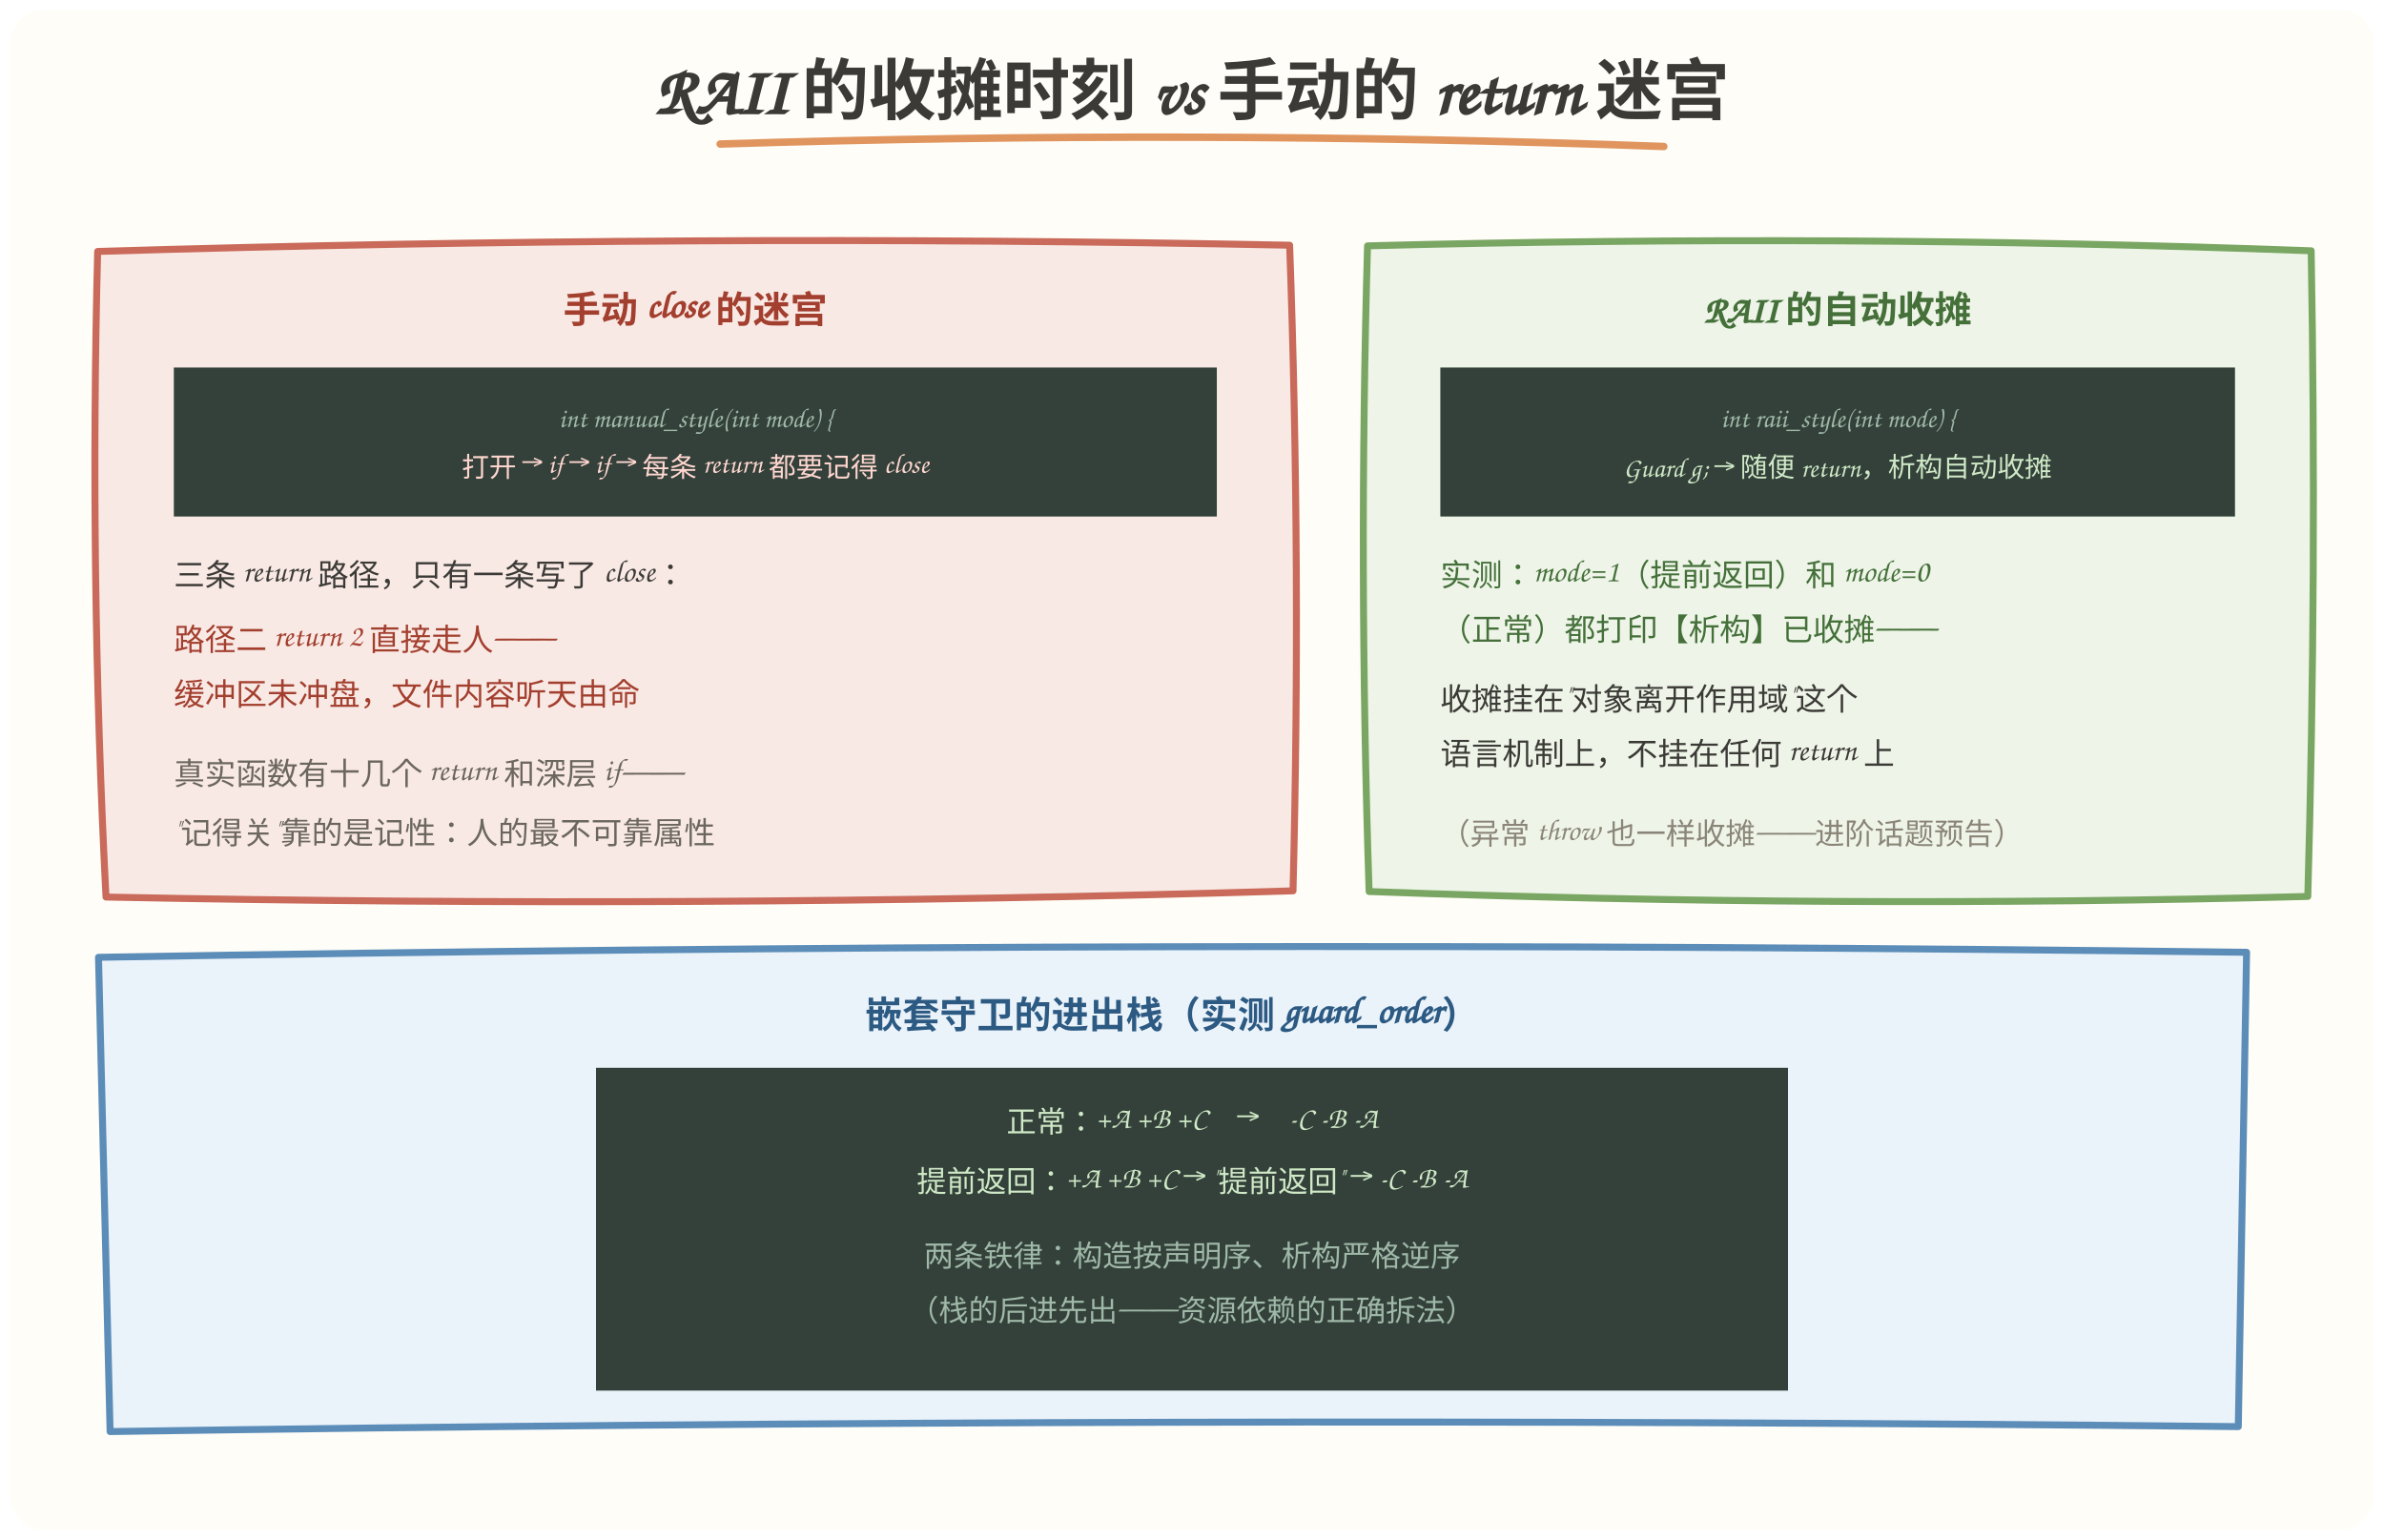
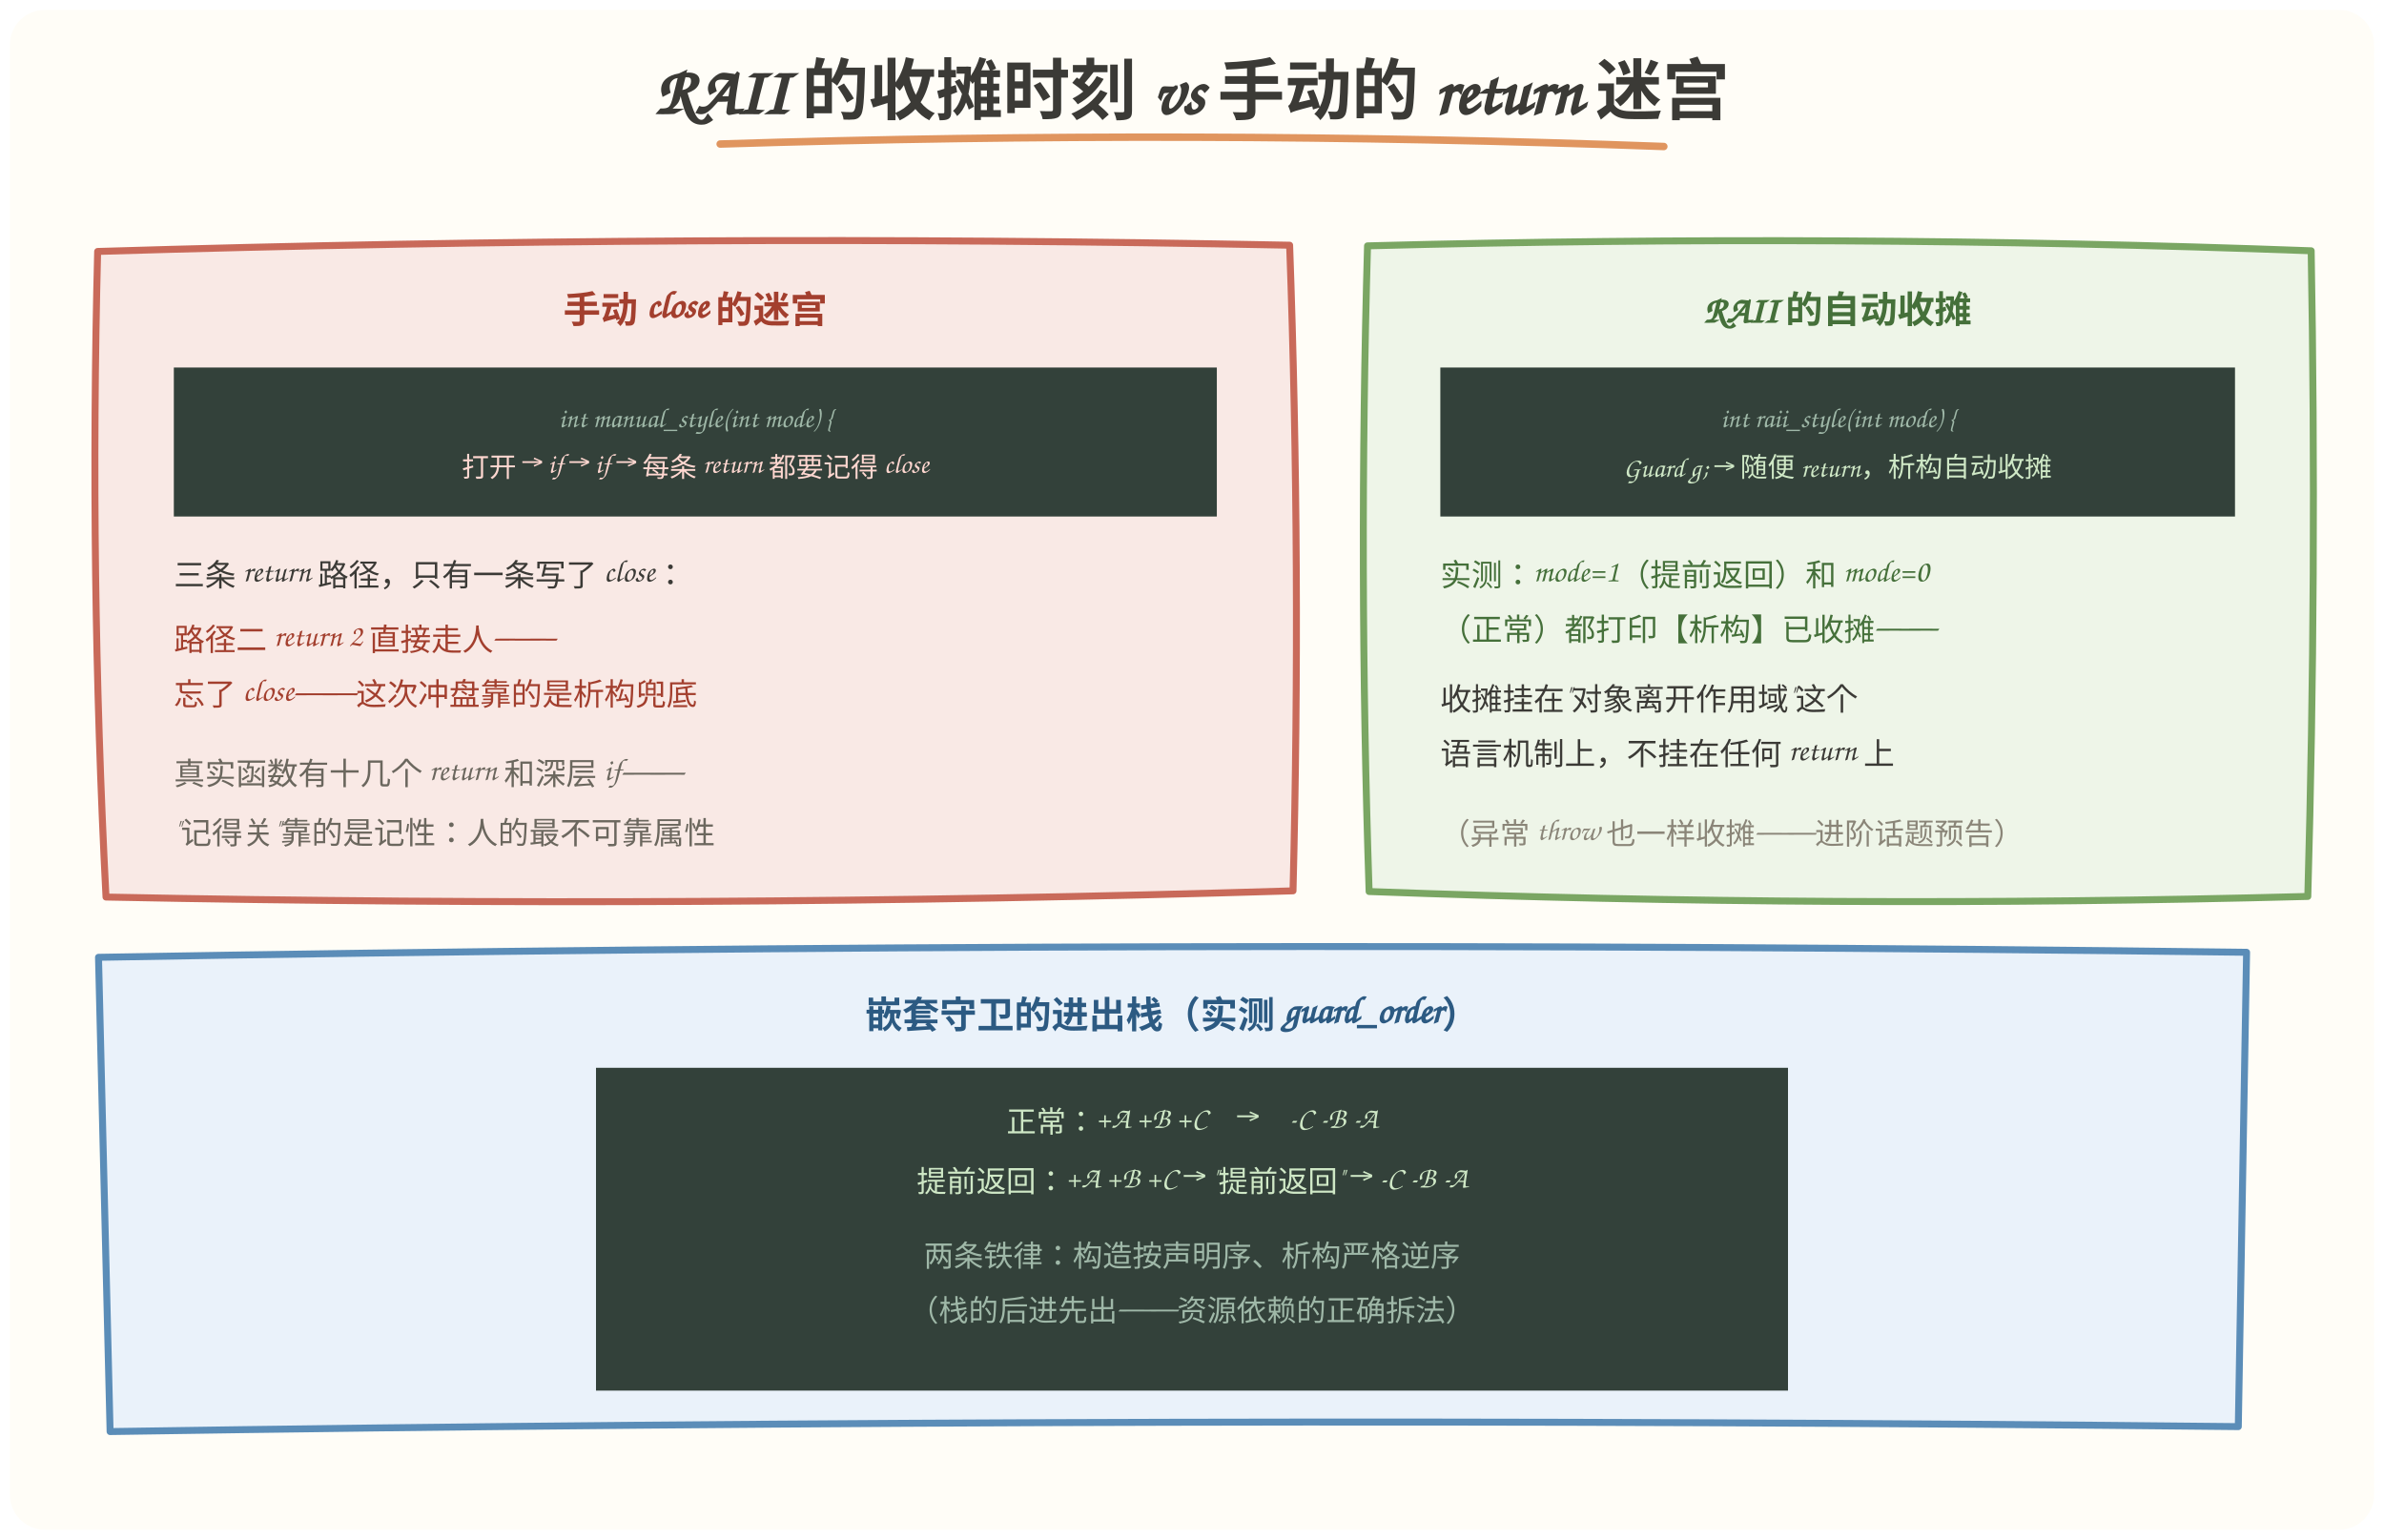
<svg xmlns="http://www.w3.org/2000/svg" viewBox="0 0 960 620" font-family="'Kaiti SC','KaiTi','Comic Sans MS',cursive">
  <rect x="4" y="4" width="952" height="612" rx="14" fill="#fffdf7" />
  <g stroke-linecap="round" stroke-linejoin="round">
    <text x="480" y="46" text-anchor="middle" font-size="27" font-weight="bold" fill="#3b3a36">RAII 的收摊时刻 vs 手动的 return 迷宫</text>
    <path d="M 290,58 Q 480,52 670,59" fill="none" stroke="#e0955f" stroke-width="3" />
    <path d="M 40,100 Q 280,94 520,100 Q 524,230 520,360 Q 280,366 42,360 Q 36,230 40,100 Z" fill="#f9e9e5" stroke="#c96a5a" stroke-width="2.8" transform="rotate(-0.3 280 230)" />
    <text x="280" y="130" text-anchor="middle" font-size="15" font-weight="bold" fill="#a33f2e">手动 close 的迷宫</text>
    <rect x="70" y="148" width="420" height="60" fill="#33413a" />
    <text x="280" y="172" text-anchor="middle" font-size="11" fill="#9fb8a8">int manual_style(int mode) {</text>
    <text x="280" y="192" text-anchor="middle" font-size="11" fill="#ffd7d0">　打开 → if → if → 每条 return 都要记得 close</text>
    <text x="70" y="236" font-size="12.5" fill="#3b3a36">三条 return 路径，只有一条写了 close：</text>
    <text x="70" y="262" font-size="12.5" fill="#a33f2e">路径二 return 2 直接走人——</text>
-     <text x="70" y="284" font-size="12.5" fill="#a33f2e">缓冲区未冲盘，文件内容听天由命</text>
+     <text x="70" y="284" font-size="12.5" fill="#a33f2e">忘了 close——这次冲盘靠的是析构兜底</text>
    <text x="70" y="316" font-size="12.5" fill="#6b675e">真实函数有十几个 return 和深层 if——</text>
    <text x="70" y="338" font-size="12.5" fill="#6b675e">"记得关"靠的是记性：人的最不可靠属性</text>
    <path d="M 550,100 Q 740,94 930,100 Q 933,230 930,360 Q 740,366 552,360 Q 547,230 550,100 Z" fill="#eef5e8" stroke="#7aa663" stroke-width="2.8" transform="rotate(0.3 740 230)" />
    <text x="740" y="130" text-anchor="middle" font-size="15" font-weight="bold" fill="#45703a">RAII 的自动收摊</text>
    <rect x="580" y="148" width="320" height="60" fill="#33413a" />
    <text x="740" y="172" text-anchor="middle" font-size="11" fill="#9fb8a8">int raii_style(int mode) {</text>
    <text x="740" y="192" text-anchor="middle" font-size="11" fill="#cfe8c6">　Guard g; → 随便 return，析构自动收摊</text>
    <text x="580" y="236" font-size="12.5" fill="#45703a">实测：mode=1（提前返回）和 mode=0</text>
    <text x="580" y="258" font-size="12.5" fill="#45703a">（正常）都打印【析构】已收摊——</text>
    <text x="580" y="286" font-size="12.5" fill="#3b3a36">收摊挂在"对象离开作用域"这个</text>
    <text x="580" y="308" font-size="12.5" fill="#3b3a36">语言机制上，不挂在任何 return 上</text>
    <text x="580" y="340" font-size="12" fill="#8a8578">（异常 throw 也一样收摊——进阶话题预告）</text>
    <path d="M 40,384 Q 470,378 905,385 L 901,576 Q 470,570 44,575 Z" fill="#eaf2fa" stroke="#5b8db8" stroke-width="2.8" transform="rotate(-0.2 472 480)" />
    <text x="472" y="414" text-anchor="middle" font-size="15" font-weight="bold" fill="#2c5a82">嵌套守卫的进出栈（实测 guard_order）</text>
    <rect x="240" y="430" width="480" height="130" fill="#33413a" />
    <text x="480" y="456" text-anchor="middle" font-size="12" fill="#cfe8c6">正常：+A +B +C　→　-C -B -A</text>
    <text x="480" y="480" text-anchor="middle" font-size="12" fill="#cfe8c6">提前返回：+A +B +C → "提前返回" → -C -B -A</text>
    <text x="480" y="510" text-anchor="middle" font-size="12" fill="#9fb8a8">两条铁律：构造按声明序、析构严格逆序</text>
    <text x="480" y="532" text-anchor="middle" font-size="12" fill="#9fb8a8">（栈的后进先出——资源依赖的正确拆法）</text>
  </g>
</svg>
